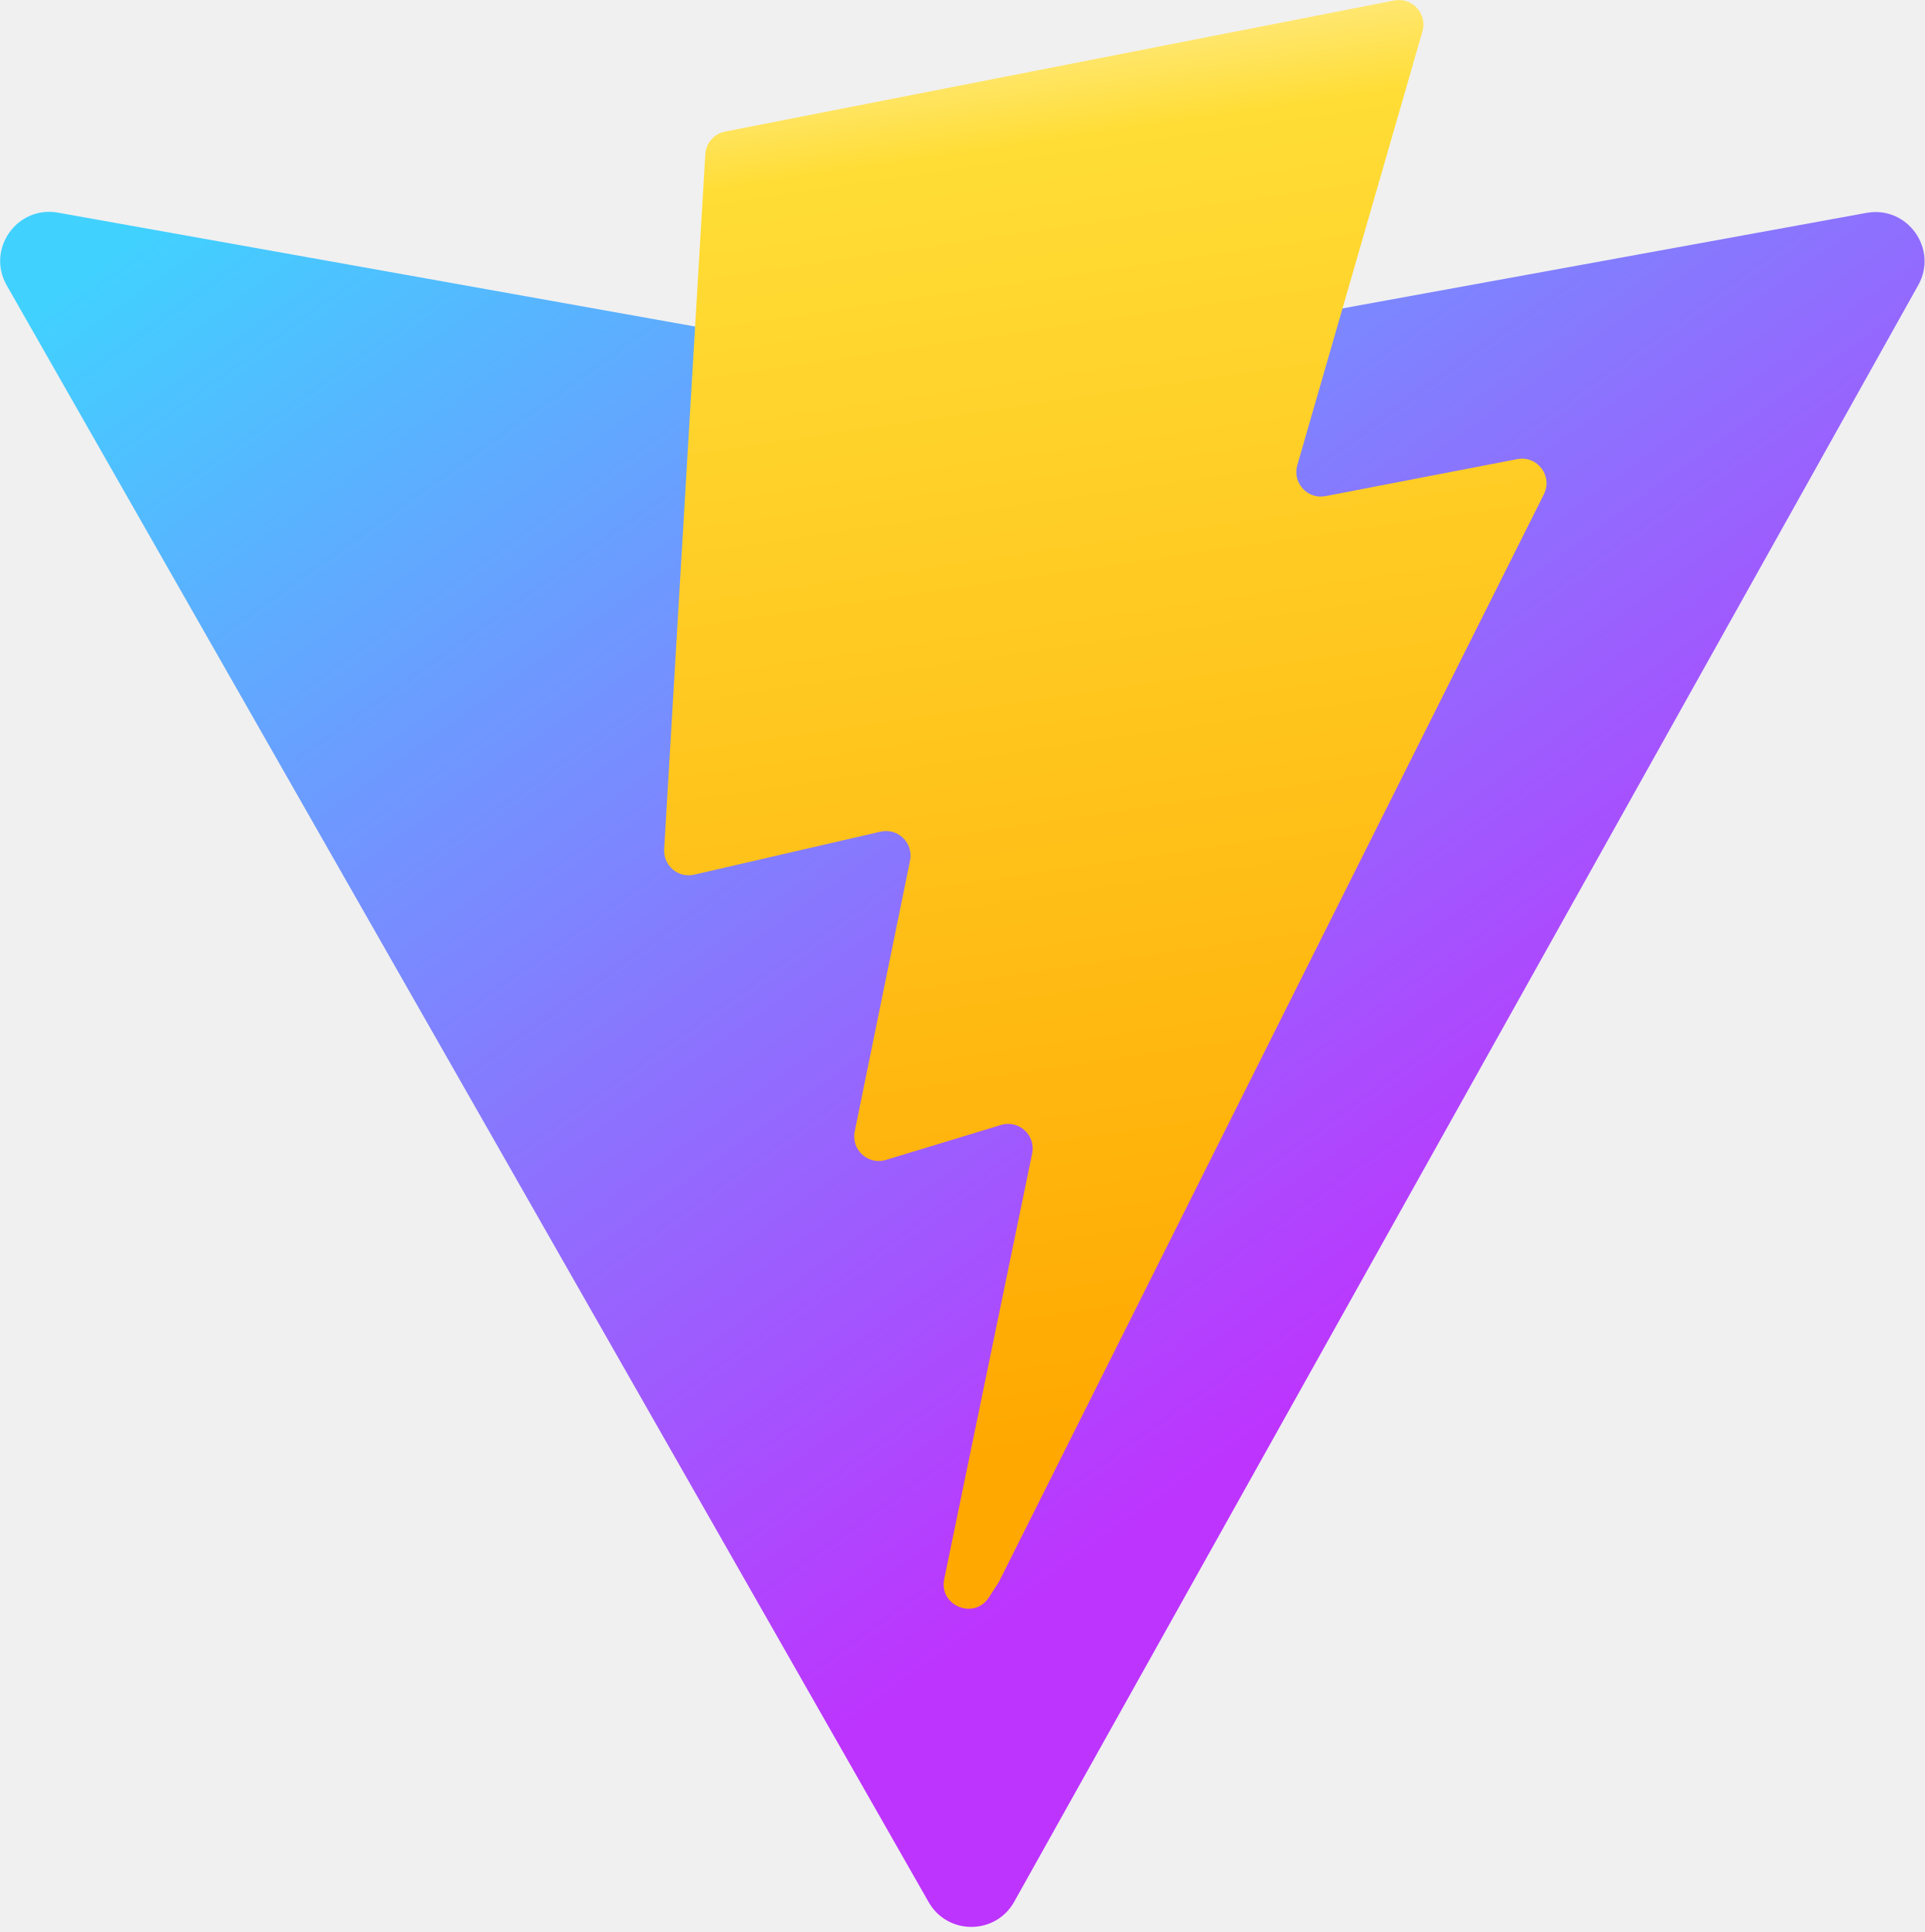
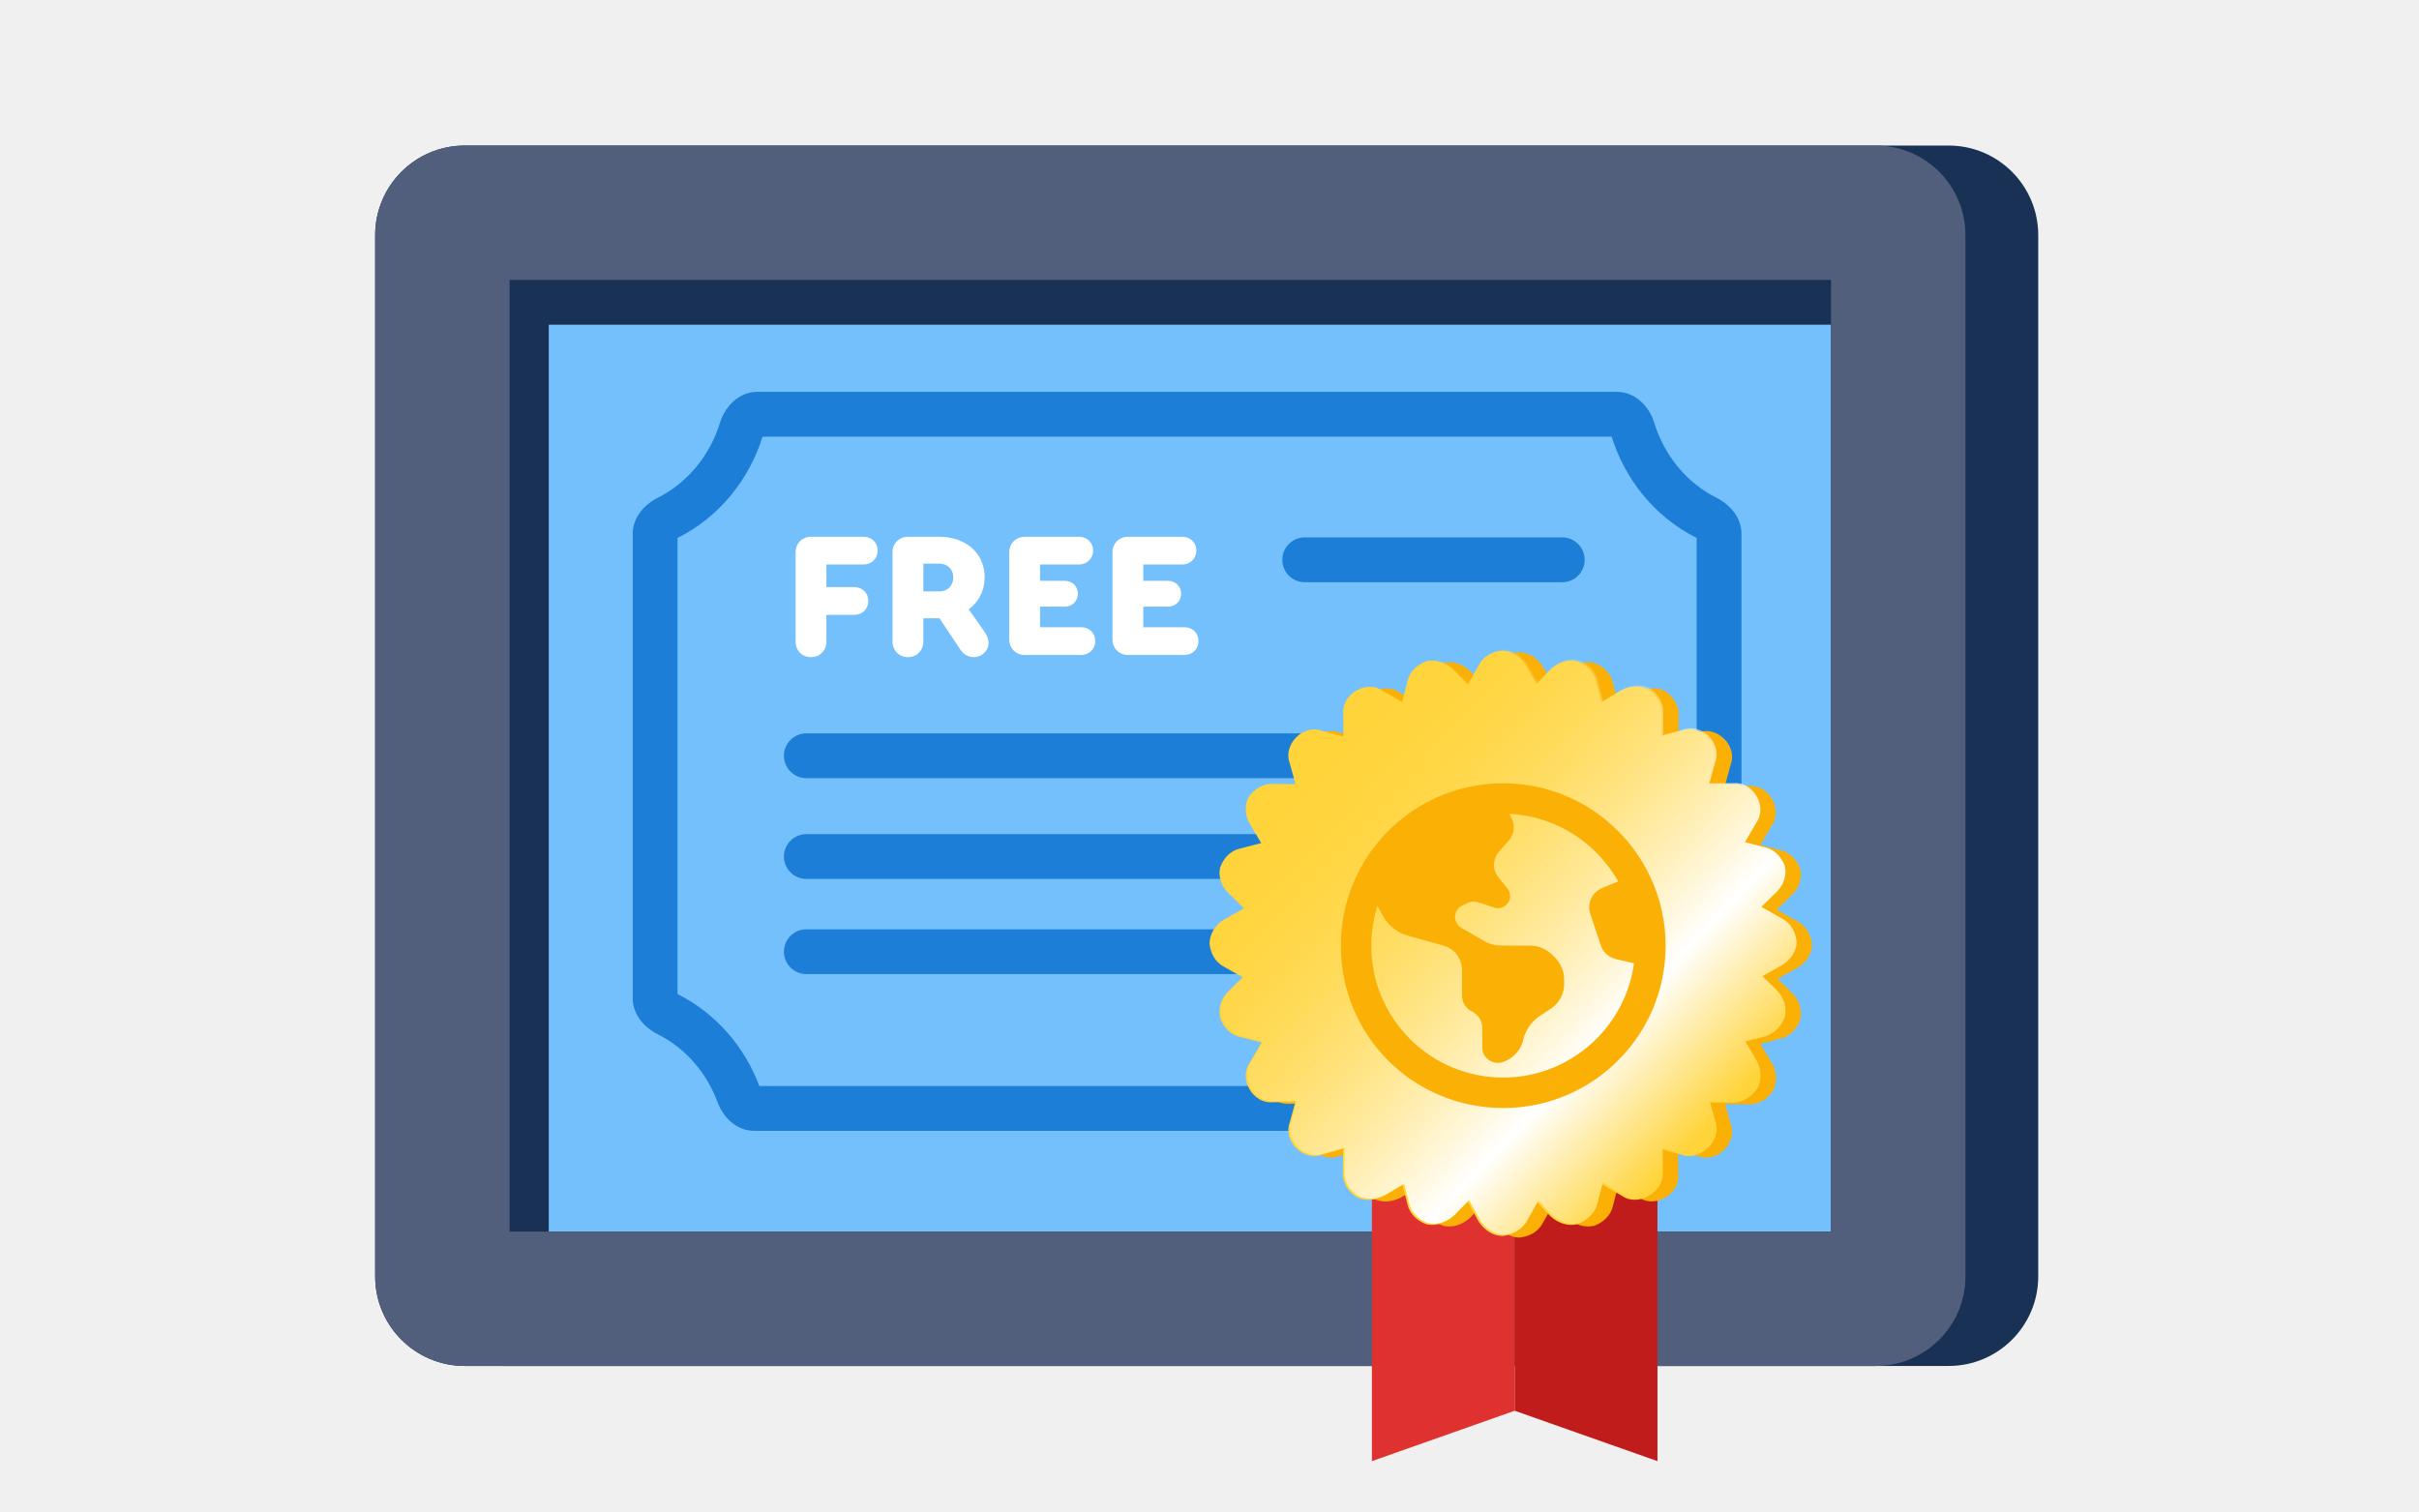
- <svg xmlns="http://www.w3.org/2000/svg" aria-hidden="true" role="img" class="iconify iconify--logos" width="31.88" height="32" preserveAspectRatio="xMidYMid meet" viewBox="0 0 256 257">
+ <svg xmlns="http://www.w3.org/2000/svg" width="432" height="270" fill="none">
+   <rect x="67" y="26" width="297" height="218" rx="16" fill="#193154" />
+   <path fill="#74C0FC" d="M70 38h267v196H70z" />
+   <path fill-rule="evenodd" clip-rule="evenodd" d="M98 58v162h229V58H98zm-8-24c-8.837 0-16 7.163-16 16v178c0 8.837 7.163 16 16 16h245c8.837 0 16-7.163 16-16V50c0-8.837-7.163-16-16-16H90z" fill="#193154" />
+   <mask id="a" fill="#fff">
+     <rect x="67" y="26" width="284" height="218" rx="16" />
+   </mask>
+   <rect x="67" y="26" width="284" height="218" rx="16" stroke="#515F7C" stroke-width="48" mask="url(#a)" />
+   <mask id="b" fill="#fff">
+     <path fill-rule="evenodd" clip-rule="evenodd" d="M295.421 75.513c-.932-3.02-3.471-5.513-6.632-5.513H135.211c-3.16 0-5.699 2.493-6.631 5.513-1.83 5.932-5.879 10.774-11.087 13.387C114.99 90.155 113 92.5 113 95.3v83.062c0 2.8 1.99 5.146 4.493 6.402 4.844 2.43 8.684 6.787 10.67 12.156 1.042 2.817 3.504 5.079 6.507 5.079h154.66c3.004 0 5.465-2.262 6.507-5.079 1.986-5.369 5.826-9.726 10.67-12.156 2.503-1.256 4.493-3.602 4.493-6.402V95.301c0-2.8-1.99-5.146-4.493-6.402-5.208-2.612-9.257-7.454-11.086-13.386z" />
+   </mask>
+   <path d="M306.507 88.9l-3.587 7.15 3.587-7.15zm0 95.865l-3.587-7.151 3.587 7.151zm-10.67 12.156l7.503 2.775-7.503-2.775zm-178.344-12.156l3.587-7.151-3.587 7.151zM135.211 78h153.578V62H135.211v16zM121.08 96.05c7.256-3.64 12.705-10.27 15.144-18.178l-15.289-4.717c-1.22 3.955-3.868 7.008-7.029 8.594l7.174 14.301zm-.08 82.313V95.301h-16v83.062h16zm14.666 15.783c-2.652-7.172-7.837-13.146-14.586-16.532l-7.174 14.301c2.938 1.474 5.435 4.215 6.754 7.781l15.006-5.55zM289.33 194H134.67v16h154.66v-16zm14.01 5.696c1.319-3.566 3.816-6.306 6.754-7.781l-7.174-14.301c-6.749 3.386-11.934 9.36-14.586 16.532l15.006 5.55zM303 95.301v83.062h16V95.301h-16zm-15.224-17.43c2.439 7.909 7.889 14.54 15.144 18.18l7.174-14.302c-3.161-1.586-5.809-4.64-7.029-8.594l-15.289 4.717zM319 95.302c0-6.815-4.713-11.449-8.906-13.552L302.92 96.05c.118.06.213.124.281.18.069.055.083.08.064.054a1.175 1.175 0 0 1-.151-.302A2.047 2.047 0 0 1 303 95.3h16zm-8.906 96.614c4.193-2.103 8.906-6.737 8.906-13.552h-16c0-.261.048-.496.114-.68a1.18 1.18 0 0 1 .151-.303c.019-.026.005-.001-.064.055a1.51 1.51 0 0 1-.281.179l7.174 14.301zM289.33 210c7.304 0 12.177-5.345 14.01-10.304l-15.006-5.55a.805.805 0 0 1-.092.18c-.03.043-.035.037.01 0 .047-.038.162-.121.357-.195.203-.078.453-.131.721-.131v16zm-168.67-10.304c1.834 4.959 6.707 10.304 14.01 10.304v-16c.268 0 .518.053.721.131.195.074.31.157.357.195.045.037.04.043.01 0a.85.85 0 0 1-.092-.18l-15.006 5.55zM105 178.363c0 6.815 4.713 11.449 8.906 13.552l7.174-14.301a1.564 1.564 0 0 1-.281-.179c-.069-.056-.083-.081-.064-.055.021.028.088.126.151.302.066.185.114.42.114.681h-16zm8.906-96.614C109.713 83.852 105 88.486 105 95.3h16c0 .261-.048.496-.114.68-.063.178-.13.276-.151.304-.019.026-.005 0 .064-.056.068-.055.163-.12.281-.179l-7.174-14.301zM288.789 78c-.279 0-.54-.058-.752-.143a1.273 1.273 0 0 1-.358-.207c-.04-.035-.029-.034.005.019a.862.862 0 0 1 .092.203l15.289-4.717C301.436 67.875 296.485 62 288.789 62v16zM135.211 62c-7.695 0-12.647 5.876-14.276 11.155l15.289 4.717a.861.861 0 0 1 .093-.203c.033-.053.044-.053.004-.019a1.273 1.273 0 0 1-.358.207 2.04 2.04 0 0 1-.752.143V62z" fill="#1C7ED6" mask="url(#b)" />
+   <path d="M144.832 117.384c1.6 0 2.752-1.184 2.752-2.784v-4.768h4.96c1.44 0 2.528-1.056 2.528-2.496 0-1.408-1.056-2.464-2.528-2.464h-4.96v-4.032h6.624c1.44 0 2.528-1.056 2.528-2.496 0-1.408-1.056-2.464-2.528-2.464h-9.344c-1.6 0-2.784 1.184-2.784 2.784V114.6c0 1.6 1.152 2.784 2.752 2.784zm30.945-4.608l-2.784-3.936c1.792-1.312 2.848-3.328 2.848-5.728 0-4.288-3.328-7.232-8.16-7.232h-5.504c-1.6 0-2.784 1.184-2.784 2.784V114.6c0 1.6 1.184 2.784 2.752 2.784 1.568 0 2.752-1.184 2.752-2.784v-4.16h2.88l3.712 5.568c.608.928 1.44 1.376 2.464 1.376 1.376 0 2.592-1.152 2.592-2.496 0-.672-.256-1.376-.768-2.112zm-10.88-12.096h2.816c1.536 0 2.528.992 2.528 2.464 0 1.504-.992 2.496-2.528 2.496h-2.816v-4.96zM183.02 117h10.048c1.44 0 2.528-1.056 2.528-2.496 0-1.408-1.056-2.464-2.528-2.464h-7.328v-3.68h4.416c1.344 0 2.336-.992 2.336-2.304 0-1.312-.992-2.304-2.336-2.304h-4.416v-2.912h6.944c1.44 0 2.528-1.056 2.528-2.496 0-1.408-1.056-2.464-2.528-2.464h-9.664c-1.6 0-2.784 1.184-2.784 2.784v15.552c0 1.6 1.184 2.784 2.784 2.784zm18.438 0h10.048c1.44 0 2.528-1.056 2.528-2.496 0-1.408-1.056-2.464-2.528-2.464h-7.328v-3.68h4.416c1.344 0 2.336-.992 2.336-2.304 0-1.312-.992-2.304-2.336-2.304h-4.416v-2.912h6.944c1.44 0 2.528-1.056 2.528-2.496 0-1.408-1.056-2.464-2.528-2.464h-9.664c-1.6 0-2.784 1.184-2.784 2.784v15.552c0 1.6 1.184 2.784 2.784 2.784z" fill="#fff" />
+   <path d="M144 131a4 4 0 0 0 0 8v-8zm100 8a4 4 0 0 0 0-8v8zm-100 0h100v-8H144v8zM144 149a4 4 0 0 0 0 8v-8zm100 8a4 4 0 0 0 0-8v8zm-100 0h100v-8H144v8zM144 166a4 4 0 0 0 0 8v-8zm100 8a4 4 0 0 0 0-8v8zm-100 0h100v-8H144v8zM233 96a4 4 0 0 0 0 8v-8zm46 8a4 4 0 0 0 0-8v8zm-46 0h46v-8h-46v8z" fill="#1C7ED6" />
+   <path d="M245 209h25.5v43l-25.5 9v-52z" fill="#E03131" />
+   <path d="M270.5 209H296v52l-25.5-9v-43z" fill="#C11C1C" />
+   <path d="M277.436 122.443l2.541-2.657c1.378-1.18 2.952-1.771 4.723-1.377 1.574.59 2.952 1.771 3.345 3.542l.979 3.794 3.503-2.128c1.643-.787 3.324-.951 4.94-.109 1.374.983 2.403 2.486 2.325 4.307l-.037 3.989 3.639-.998c1.574-.59 3.345 0 4.526 1.181 1.181 1.18 1.771 2.951 1.181 4.526l-1.072 3.909 4.353-.026c1.68-.163 3.245.87 4.084 2.322.838 1.453.951 3.325-.031 4.699l-2.06 3.52 3.581.925c1.771.393 2.951 1.771 3.542 3.345.393 1.574-.197 3.345-1.378 4.526l-2.825 2.764 3.741 2.113c1.616.843 2.403 2.486 2.567 4.167-.028 1.63-1.061 3.194-2.513 4.033l-3.622 2.038 2.652 2.595a5.126 5.126 0 0 1 1.378 4.723c-.591 1.574-1.771 2.951-3.542 3.345l-3.577.923 2.107 3.559a5.146 5.146 0 0 1 .108 4.94c-.982 1.374-2.485 2.403-4.306 2.325l-4.186-.039.999 3.641c.59 1.574 0 3.345-1.181 4.526-1.181 1.18-2.952 1.771-4.526 1.18l-3.713-1.017.025 4.298c.164 1.681-.869 3.246-2.322 4.085-1.452.838-3.324.951-4.698-.031l-3.691-2.16-.95 3.681c-.393 1.771-1.771 2.951-3.345 3.542-1.771.393-3.345-.197-4.723-1.378l-2.494-2.607-1.991 3.523c-.842 1.616-2.485 2.403-4.166 2.567-1.821-.079-3.195-1.061-4.224-2.565l-1.988-3.627-2.65 2.709c-1.378 1.181-2.952 1.771-4.723 1.378-1.574-.591-2.952-1.771-3.345-3.542l-.897-3.477-3.389 2.006c-1.643.788-3.324.951-4.94.109-1.374-.982-2.404-2.486-2.325-4.306l.039-4.24-3.837 1.052c-1.574.591-3.345 0-4.526-1.18-1.181-1.181-1.771-2.952-1.181-4.526l1.018-3.712-4.103.024c-1.68.164-3.245-.869-4.084-2.322-.838-1.452-.951-3.324.031-4.698l2.134-3.647-3.851-.994c-1.771-.394-2.952-1.771-3.542-3.345a5.126 5.126 0 0 1 1.377-4.723l2.643-2.585-3.362-1.9c-1.616-.842-2.403-2.485-2.567-4.166a5.148 5.148 0 0 1 2.564-4.224l3.596-2.024-2.874-2.811c-1.18-1.181-1.771-2.952-1.377-4.526.59-1.574 1.771-2.952 3.542-3.345l3.789-.978-2.072-3.499c-.838-1.453-.95-3.324-.159-4.749.982-1.374 2.485-2.404 4.306-2.325l4.043.037-1.052-3.835c-.59-1.575 0-3.346 1.181-4.526 1.181-1.181 2.952-1.771 4.526-1.181l3.908 1.072-.024-4.157c-.164-1.681.869-3.245 2.322-4.084 1.452-.839 3.324-.951 4.698.031l3.477 2.034.968-3.751c.393-1.771 1.771-2.952 3.345-3.542 1.771-.394 3.345.197 4.723 1.377l2.709 2.77 1.972-3.489c.842-1.616 2.485-2.403 4.166-2.567 1.821.079 3.195 1.061 4.224 2.564l1.901 3.379z" fill="#FAB005" />
+   <path d="M274.402 122.158l2.541-2.656c1.377-1.181 2.952-1.771 4.723-1.377 1.574.59 2.951 1.771 3.345 3.542l.979 3.793 3.503-2.127c1.643-.787 3.324-.951 4.94-.109 1.374.982 2.403 2.486 2.325 4.307l-.037 3.989 3.639-.998c1.574-.59 3.345 0 4.526 1.181 1.18 1.18 1.771 2.951 1.18 4.525l-1.071 3.909 4.352-.025c1.681-.163 3.246.87 4.085 2.322.838 1.453.951 3.325-.031 4.698l-2.061 3.521 3.582.924c1.771.394 2.951 1.771 3.542 3.346.393 1.574-.197 3.345-1.378 4.526l-2.825 2.763 3.741 2.114c1.616.842 2.403 2.486 2.567 4.167-.028 1.629-1.061 3.194-2.513 4.033l-3.622 2.038 2.652 2.595a5.125 5.125 0 0 1 1.378 4.723c-.591 1.574-1.771 2.951-3.542 3.345l-3.578.923 2.107 3.559a5.146 5.146 0 0 1 .109 4.94c-.982 1.374-2.486 2.403-4.306 2.325l-4.186-.039.998 3.641c.591 1.574 0 3.345-1.18 4.526-1.181 1.18-2.952 1.771-4.526 1.18l-3.713-1.018.025 4.299c.164 1.681-.869 3.246-2.322 4.084-1.452.839-3.324.951-4.698-.031l-3.691-2.159-.95 3.68c-.394 1.771-1.771 2.952-3.345 3.542-1.771.394-3.346-.196-4.723-1.377l-2.494-2.607-1.991 3.523c-.842 1.615-2.485 2.403-4.166 2.566-1.821-.078-3.195-1.06-4.224-2.564l-1.988-3.627-2.651 2.709c-1.377 1.181-2.951 1.771-4.722 1.377-1.575-.59-2.952-1.771-3.346-3.542l-.897-3.476-3.388 2.006c-1.644.788-3.324.951-4.94.109-1.374-.982-2.404-2.486-2.325-4.306l.039-4.24-3.837 1.052c-1.575.591-3.346 0-4.526-1.18-1.181-1.181-1.771-2.952-1.181-4.526l1.018-3.712-4.103.024c-1.681.164-3.245-.87-4.084-2.322-.839-1.453-.951-3.324.031-4.698l2.134-3.647-3.851-.994c-1.771-.394-2.952-1.771-3.542-3.345a5.124 5.124 0 0 1 1.377-4.723l2.643-2.585-3.362-1.9c-1.616-.842-2.403-2.486-2.567-4.166a5.148 5.148 0 0 1 2.564-4.224l3.596-2.024-2.874-2.811c-1.18-1.181-1.771-2.952-1.377-4.526.59-1.575 1.771-2.952 3.542-3.346l3.789-.977-2.072-3.499c-.838-1.453-.951-3.324-.16-4.749.983-1.374 2.486-2.404 4.307-2.325l4.043.037-1.052-3.836c-.59-1.574 0-3.345 1.181-4.525 1.18-1.181 2.951-1.771 4.526-1.181l3.908 1.071-.025-4.156c-.163-1.681.87-3.246 2.322-4.084 1.453-.839 3.325-.951 4.699.031l3.476 2.034.968-3.751c.394-1.771 1.771-2.952 3.346-3.542 1.771-.394 3.345.196 4.722 1.377l2.71 2.77 1.971-3.489c.843-1.616 2.486-2.404 4.167-2.567 1.82.078 3.194 1.06 4.224 2.564l1.901 3.378z" fill="#FFD43B" />
+   <path d="M274.686 121.943l2.541-2.657c1.378-1.18 2.952-1.771 4.723-1.377 1.574.59 2.952 1.771 3.345 3.542l.979 3.794 3.503-2.128c1.643-.787 3.324-.951 4.94-.109 1.374.983 2.403 2.486 2.325 4.307l-.037 3.989 3.639-.998c1.574-.59 3.345 0 4.526 1.181 1.181 1.18 1.771 2.951 1.181 4.526l-1.072 3.909 4.353-.026c1.68-.163 3.245.87 4.084 2.322.838 1.453.951 3.325-.031 4.699l-2.06 3.52 3.581.925c1.771.393 2.951 1.771 3.542 3.345.393 1.574-.197 3.345-1.378 4.526l-2.825 2.764 3.741 2.113c1.616.843 2.403 2.486 2.567 4.167-.028 1.63-1.061 3.194-2.513 4.033l-3.622 2.038 2.652 2.595a5.126 5.126 0 0 1 1.378 4.723c-.591 1.574-1.771 2.951-3.542 3.345l-3.577.923 2.107 3.559a5.146 5.146 0 0 1 .108 4.94c-.982 1.374-2.485 2.403-4.306 2.325l-4.186-.039.999 3.641c.59 1.574 0 3.345-1.181 4.526-1.181 1.18-2.952 1.771-4.526 1.18l-3.713-1.017.025 4.298c.164 1.681-.869 3.246-2.322 4.085-1.452.838-3.324.951-4.698-.031l-3.691-2.16-.95 3.681c-.393 1.771-1.771 2.951-3.345 3.542-1.771.393-3.345-.197-4.723-1.378l-2.494-2.607-1.991 3.523c-.842 1.616-2.485 2.403-4.166 2.567-1.821-.079-3.195-1.061-4.224-2.565l-1.988-3.627-2.65 2.709c-1.378 1.181-2.952 1.771-4.723 1.378-1.574-.591-2.952-1.771-3.345-3.542l-.897-3.477-3.389 2.006c-1.643.788-3.324.951-4.94.109-1.374-.982-2.404-2.486-2.325-4.306l.039-4.24-3.837 1.052c-1.574.591-3.345 0-4.526-1.18-1.181-1.181-1.771-2.952-1.181-4.526l1.018-3.712-4.103.024c-1.68.164-3.245-.869-4.084-2.322-.838-1.452-.951-3.324.031-4.698l2.134-3.647-3.851-.994c-1.771-.394-2.952-1.771-3.542-3.345a5.126 5.126 0 0 1 1.377-4.723l2.643-2.585-3.362-1.9c-1.616-.842-2.403-2.485-2.567-4.166a5.148 5.148 0 0 1 2.564-4.224l3.596-2.024-2.874-2.811c-1.18-1.181-1.771-2.952-1.377-4.526.59-1.574 1.771-2.952 3.542-3.345l3.789-.978-2.072-3.499c-.838-1.453-.95-3.324-.159-4.749.982-1.374 2.485-2.404 4.306-2.325l4.043.037-1.052-3.835c-.59-1.575 0-3.346 1.181-4.526 1.181-1.181 2.952-1.771 4.526-1.181l3.908 1.072-.024-4.157c-.164-1.681.869-3.245 2.322-4.084 1.452-.839 3.324-.951 4.698.031l3.477 2.034.968-3.751c.393-1.771 1.771-2.952 3.345-3.542 1.771-.394 3.345.197 4.723 1.377l2.709 2.77 1.972-3.489c.842-1.616 2.485-2.403 4.166-2.567 1.821.079 3.195 1.061 4.224 2.564l1.901 3.379z" fill="url(#paint0_linear_2101_5380)" />
+   <path d="M239.455 168.921c0-15.973 12.914-29 29-29 15.973 0 29 13.027 29 29 0 16.086-13.027 29-29 29-16.086 0-29-12.914-29-29zm29 23.562c12.914 0 23.563-10.535 23.563-23.562 0-12.914-10.649-23.563-23.563-23.563-13.027 0-23.562 10.649-23.562 23.563 0 13.027 10.535 23.562 23.562 23.562zm17.445-23.562l-1.925-5.777c-.567-1.813.339-3.739 2.152-4.532l5.891-2.379 1.812 16.313-5.324-1.246c-1.246-.34-2.266-1.246-2.606-2.379zm-38.855-5.211l-2.152-3.852 1.812-5.437 9.063-9.063 11.781-3.625 2.265 4.192c.793 1.359.68 2.945-.339 4.191l-1.813 2.039a3.599 3.599 0 0 0 0 4.645l1.473 1.812c.679.793.679 1.813.226 2.606-.566.793-1.586 1.246-2.492.906l-2.719-.906c-.793-.227-1.586-.227-2.379.226l-.679.34c-1.02.453-1.473 1.699-1.133 2.719.227.566.566 1.019 1.02 1.246l3.964 2.266c1.02.679 2.266.906 3.512.906h4.984c1.36 0 2.832.68 3.852 1.699l.34.34c1.019 1.019 1.699 2.492 1.699 3.852v1.019c0 1.926-1.133 3.738-2.832 4.645l-1.019.679a7.268 7.268 0 0 0-3.399 4.305l-.113.566a5.62 5.62 0 0 1-3.738 3.739c-1.7.453-3.512-.793-3.512-2.606v-3.512c0-1.246-.68-2.378-1.813-2.945-1.019-.453-1.812-1.586-1.812-2.832v-4.531c0-2.039-1.246-3.852-3.285-4.418l-6.457-1.813a7.264 7.264 0 0 1-4.305-3.398z" fill="#FAB005" />
  <defs>
-     <linearGradient id="IconifyId1813088fe1fbc01fb466" x1="-.828%" x2="57.636%" y1="7.652%" y2="78.411%">
-       <stop offset="0%" stop-color="#41D1FF" />
-       <stop offset="100%" stop-color="#BD34FE" />
-     </linearGradient>
-     <linearGradient id="IconifyId1813088fe1fbc01fb467" x1="43.376%" x2="50.316%" y1="2.242%" y2="89.03%">
-       <stop offset="0%" stop-color="#FFEA83" />
-       <stop offset="8.333%" stop-color="#FFDD35" />
-       <stop offset="100%" stop-color="#FFA800" />
+     <linearGradient id="paint0_linear_2101_5380" x1="304.068" y1="202.284" x2="234.068" y2="136.284" gradientUnits="userSpaceOnUse">
+       <stop stop-color="#FFD43B" />
+       <stop offset=".255" stop-color="#fff" />
+       <stop offset="1" stop-color="#FFD43B" stop-opacity="0" />
    </linearGradient>
  </defs>
-   <path fill="url(#IconifyId1813088fe1fbc01fb466)" d="M255.153 37.938L134.897 252.976c-2.483 4.44-8.862 4.466-11.382.048L.875 37.958c-2.746-4.814 1.371-10.646 6.827-9.67l120.385 21.517a6.537 6.537 0 0 0 2.322-.004l117.867-21.483c5.438-.991 9.574 4.796 6.877 9.62Z" />
-   <path fill="url(#IconifyId1813088fe1fbc01fb467)" d="M185.432.063L96.44 17.501a3.268 3.268 0 0 0-2.634 3.014l-5.474 92.456a3.268 3.268 0 0 0 3.997 3.378l24.777-5.718c2.318-.535 4.413 1.507 3.936 3.838l-7.361 36.047c-.495 2.426 1.782 4.5 4.151 3.78l15.304-4.649c2.372-.72 4.652 1.36 4.15 3.788l-11.698 56.621c-.732 3.542 3.979 5.473 5.943 2.437l1.313-2.028l72.516-144.72c1.215-2.423-.88-5.186-3.54-4.672l-25.505 4.922c-2.396.462-4.435-1.77-3.759-4.114l16.646-57.705c.677-2.35-1.37-4.583-3.769-4.113Z" />
</svg>
